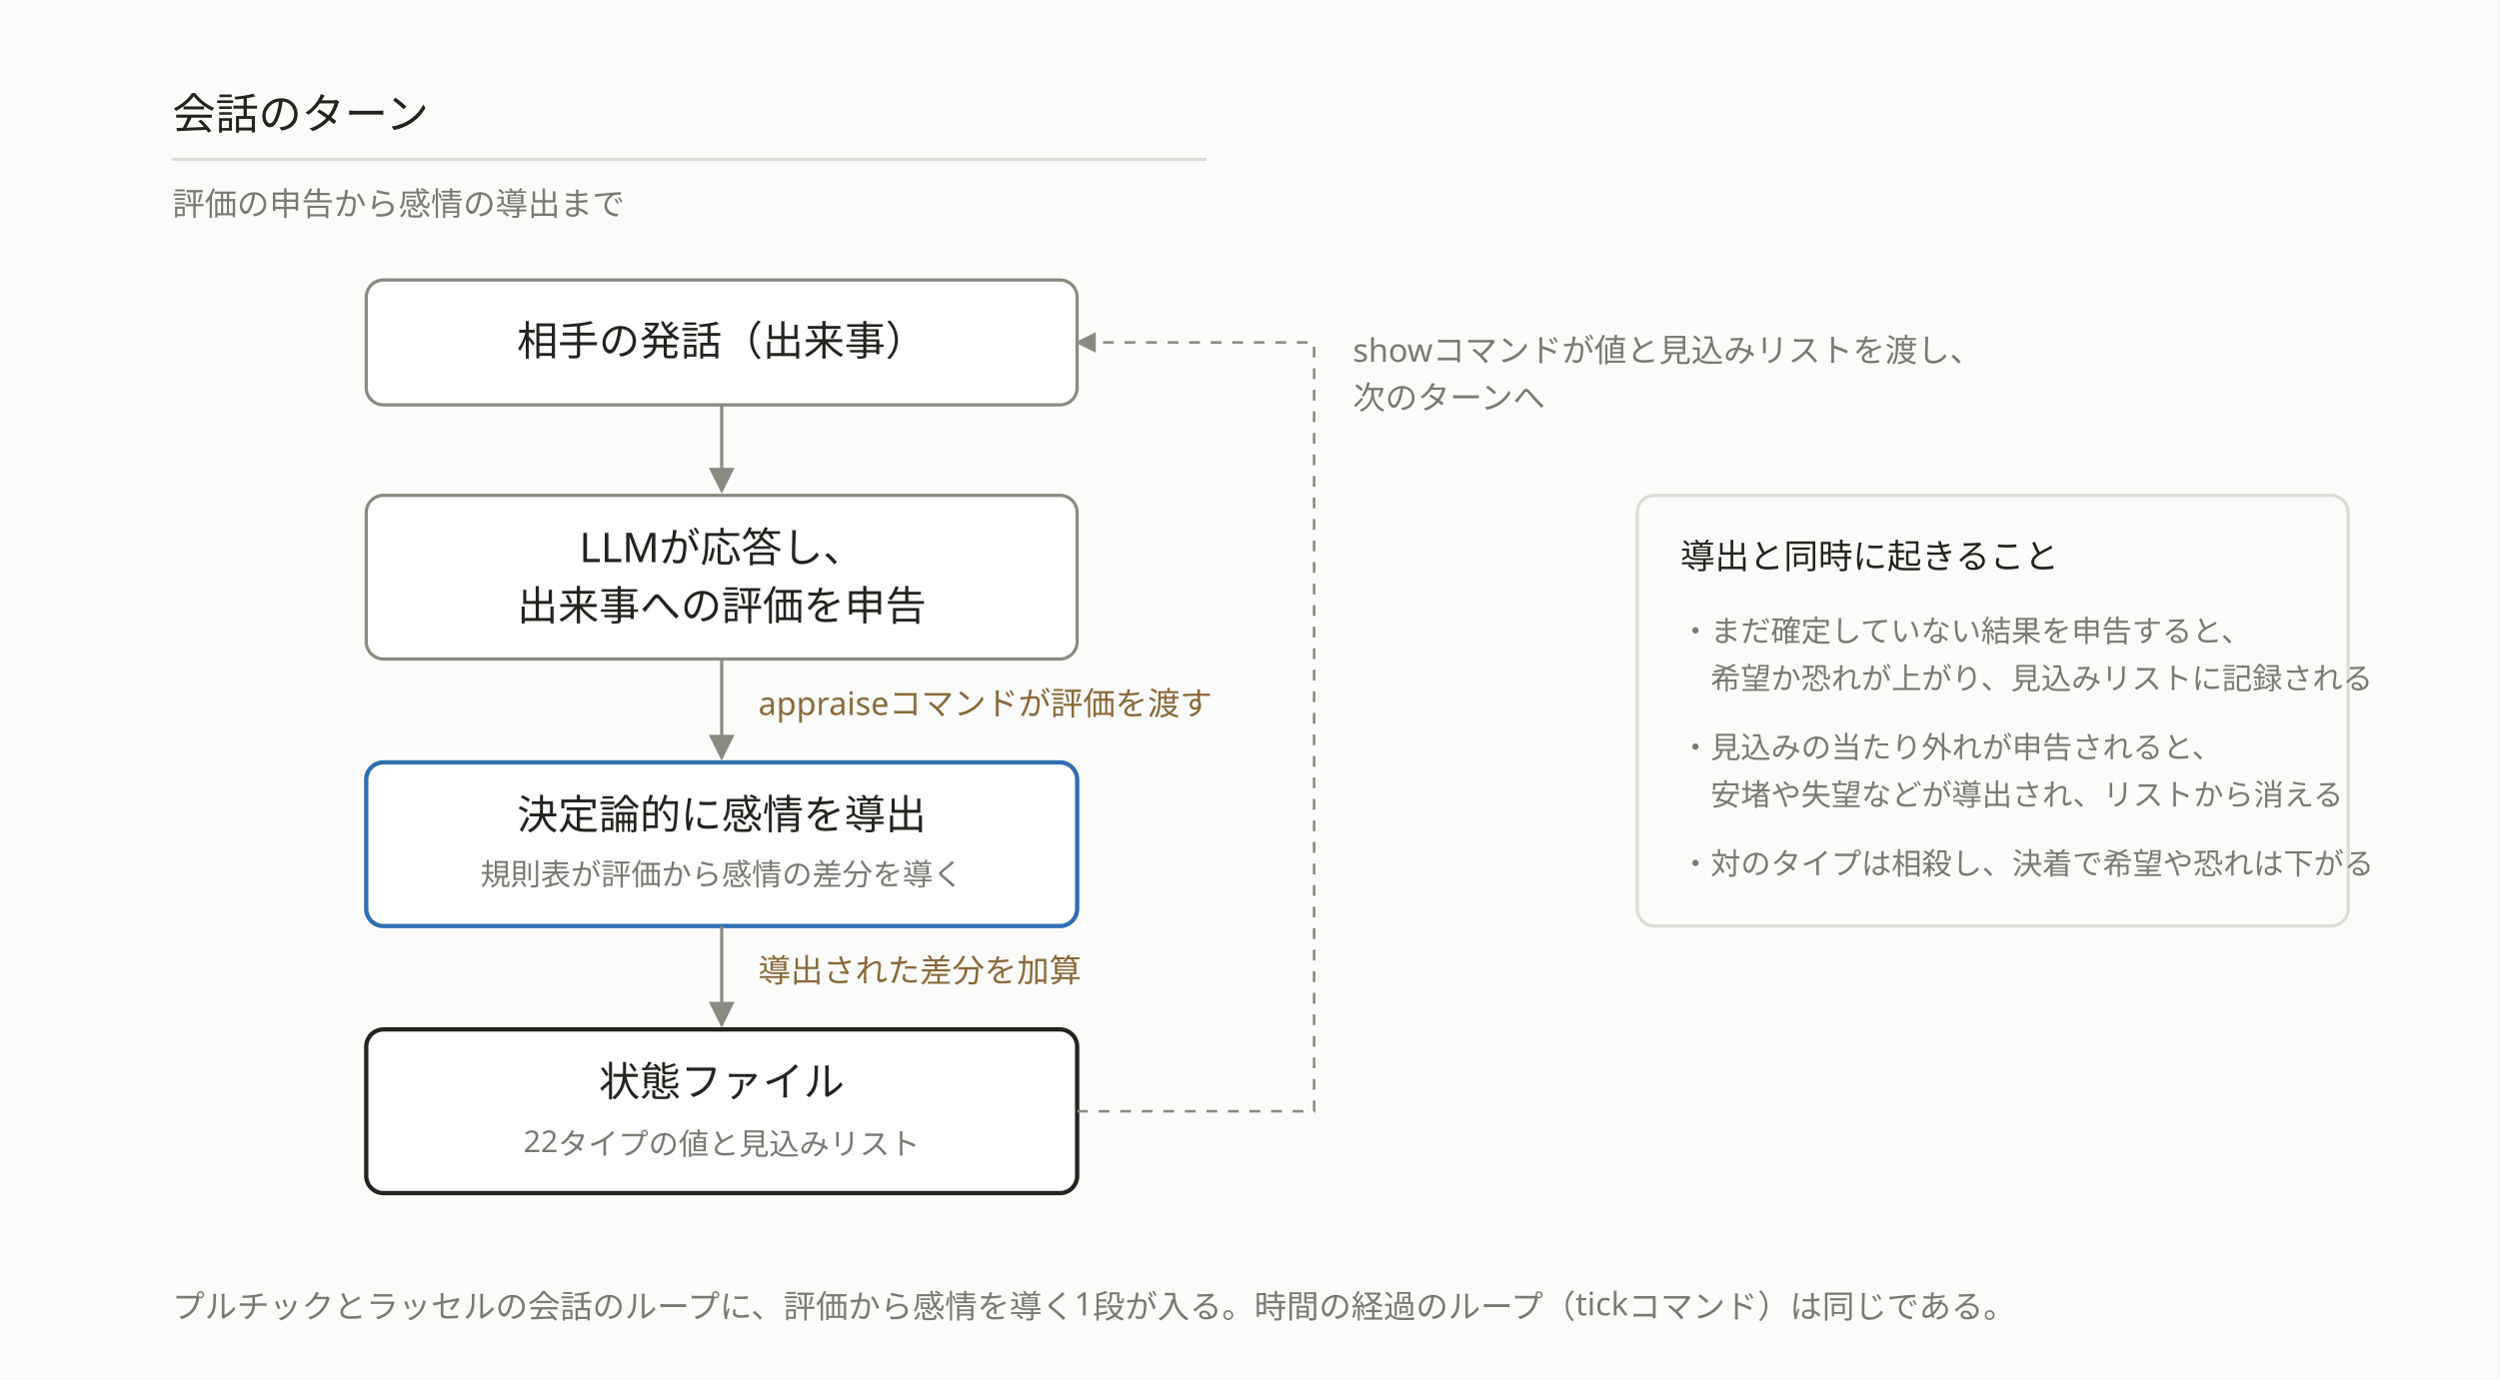
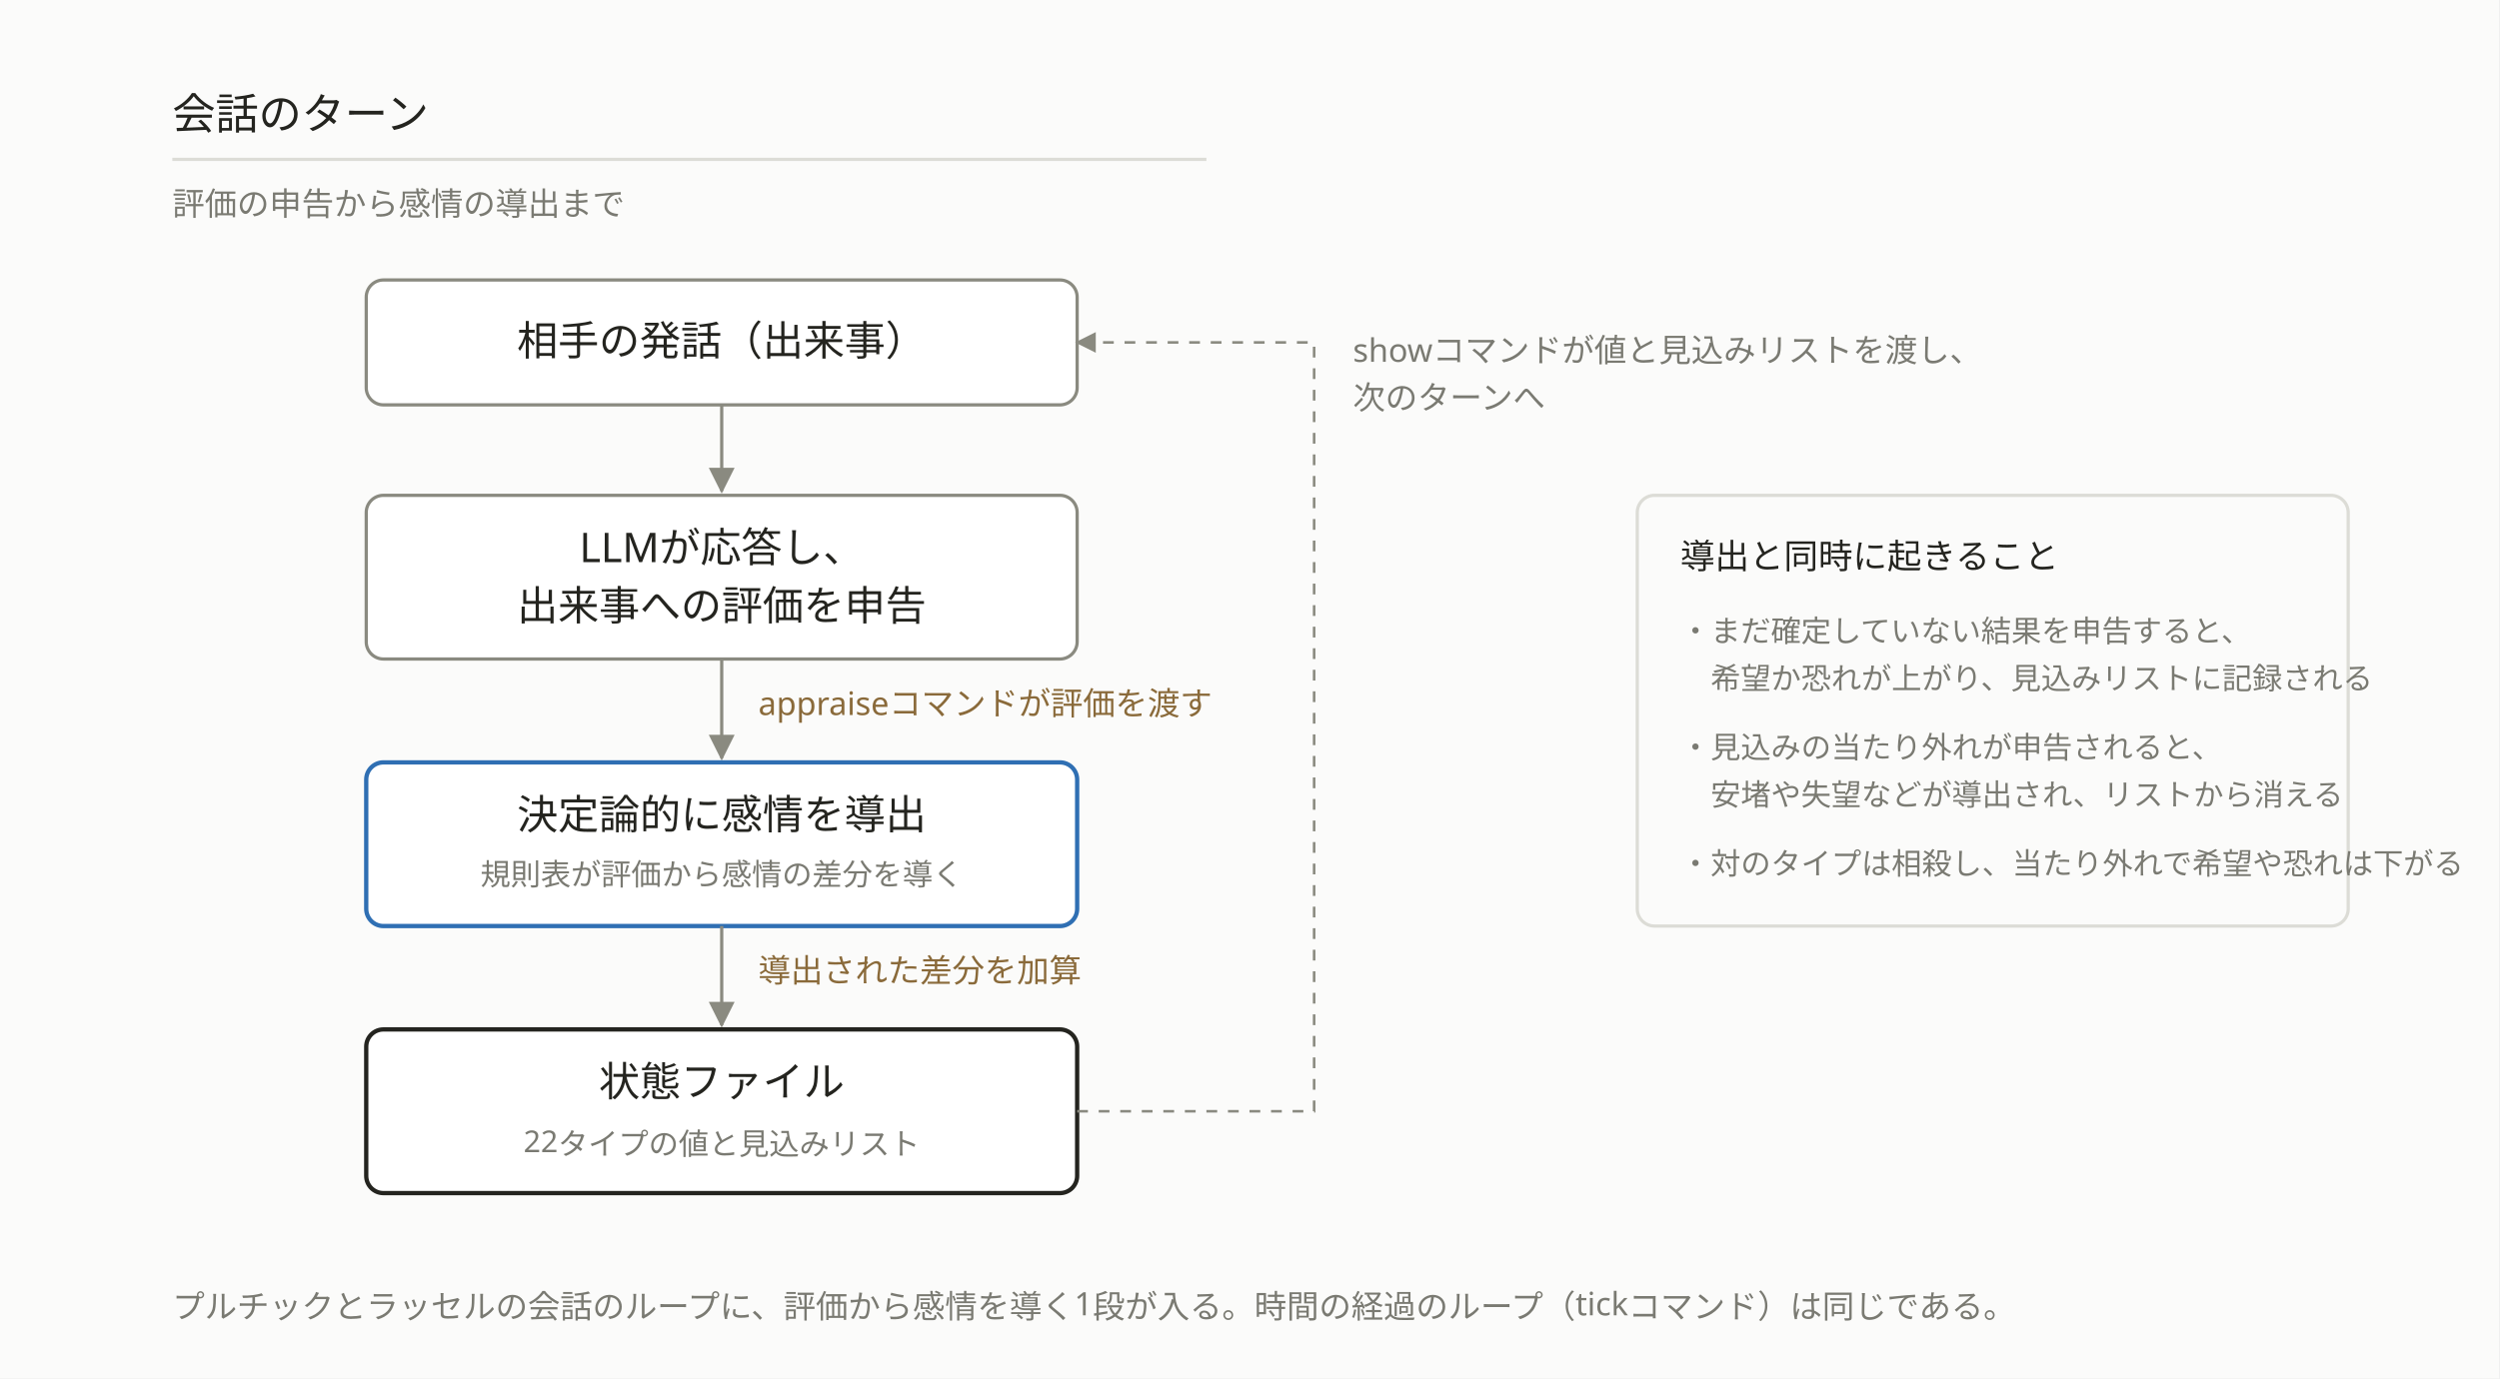
<svg xmlns="http://www.w3.org/2000/svg" width="1160" height="640" viewBox="0 0 1160 640" font-family="'Hiragino Sans','Hiragino Kaku Gothic ProN','Noto Sans JP',sans-serif">
  <rect width="1160" height="640" fill="#fbfbfa" />
  <defs>
    <marker id="arrow" viewBox="0 0 10 10" refX="9" refY="5" markerWidth="8" markerHeight="8" orient="auto-start-reverse">
      <path d="M0,0 L10,5 L0,10 z" fill="#8a8a80" />
    </marker>
  </defs>
  <text x="80" y="60" font-size="20" fill="#24241f">会話のターン</text>
  <line x1="80" y1="74" x2="560" y2="74" stroke="#dcdcd6" stroke-width="1.5" />
  <text x="80" y="100" font-size="15" fill="#7a7a72">評価の申告から感情の導出まで</text>
  <rect x="170" y="130" width="330" height="58" rx="8" fill="#ffffff" stroke="#8a8a80" stroke-width="1.5" />
  <text x="335" y="165" font-size="19" fill="#24241f" text-anchor="middle">相手の発話（出来事）</text>
  <line x1="335" y1="188" x2="335" y2="228" stroke="#8a8a80" stroke-width="1.5" marker-end="url(#arrow)" />
  <rect x="170" y="230" width="330" height="76" rx="8" fill="#ffffff" stroke="#8a8a80" stroke-width="1.5" />
  <text x="335" y="261" font-size="19" fill="#24241f" text-anchor="middle">LLMが応答し、</text>
  <text x="335" y="288" font-size="19" fill="#24241f" text-anchor="middle">出来事への評価を申告</text>
  <line x1="335" y1="306" x2="335" y2="352" stroke="#8a8a80" stroke-width="1.5" marker-end="url(#arrow)" />
  <text x="352" y="332" font-size="15" fill="#8a6a3a">appraiseコマンドが評価を渡す</text>
  <rect x="170" y="354" width="330" height="76" rx="8" fill="#ffffff" stroke="#2f6fb3" stroke-width="2" />
  <text x="335" y="385" font-size="19" fill="#24241f" text-anchor="middle">決定論的に感情を導出</text>
  <text x="335" y="411" font-size="14" fill="#7a7a72" text-anchor="middle">規則表が評価から感情の差分を導く</text>
  <line x1="335" y1="430" x2="335" y2="476" stroke="#8a8a80" stroke-width="1.5" marker-end="url(#arrow)" />
  <text x="352" y="456" font-size="15" fill="#8a6a3a">導出された差分を加算</text>
  <rect x="170" y="478" width="330" height="76" rx="8" fill="#ffffff" stroke="#24241f" stroke-width="2" />
  <text x="335" y="509" font-size="19" fill="#24241f" text-anchor="middle">状態ファイル</text>
  <text x="335" y="535" font-size="14" fill="#7a7a72" text-anchor="middle">22タイプの値と見込みリスト</text>
  <path d="M500,516 L610,516 L610,159 L500,159" fill="none" stroke="#8a8a80" stroke-width="1.2" stroke-dasharray="5,5" marker-end="url(#arrow)" />
  <text x="628" y="168" font-size="15" fill="#7a7a72">showコマンドが値と見込みリストを渡し、</text>
  <text x="628" y="190" font-size="15" fill="#7a7a72">次のターンへ</text>
  <rect x="760" y="230" width="330" height="200" rx="8" fill="none" stroke="#dcdcd6" stroke-width="1.5" />
  <text x="780" y="264" font-size="16" fill="#24241f">導出と同時に起きること</text>
  <text x="780" y="298" font-size="14" fill="#7a7a72">・まだ確定していない結果を申告すると、</text>
  <text x="794" y="320" font-size="14" fill="#7a7a72">希望か恐れが上がり、見込みリストに記録される</text>
  <text x="780" y="352" font-size="14" fill="#7a7a72">・見込みの当たり外れが申告されると、</text>
  <text x="794" y="374" font-size="14" fill="#7a7a72">安堵や失望などが導出され、リストから消える</text>
-   <text x="780" y="406" font-size="14" fill="#7a7a72">・対のタイプは相殺し、決着で希望や恐れは下がる</text>
+   <text x="780" y="406" font-size="14" fill="#7a7a72">・対のタイプは相殺し、当たり外れで希望や恐れは下がる</text>
  <text x="80" y="612" font-size="15" fill="#7a7a72">プルチックとラッセルの会話のループに、評価から感情を導く1段が入る。時間の経過のループ（tickコマンド）は同じである。</text>
</svg>
